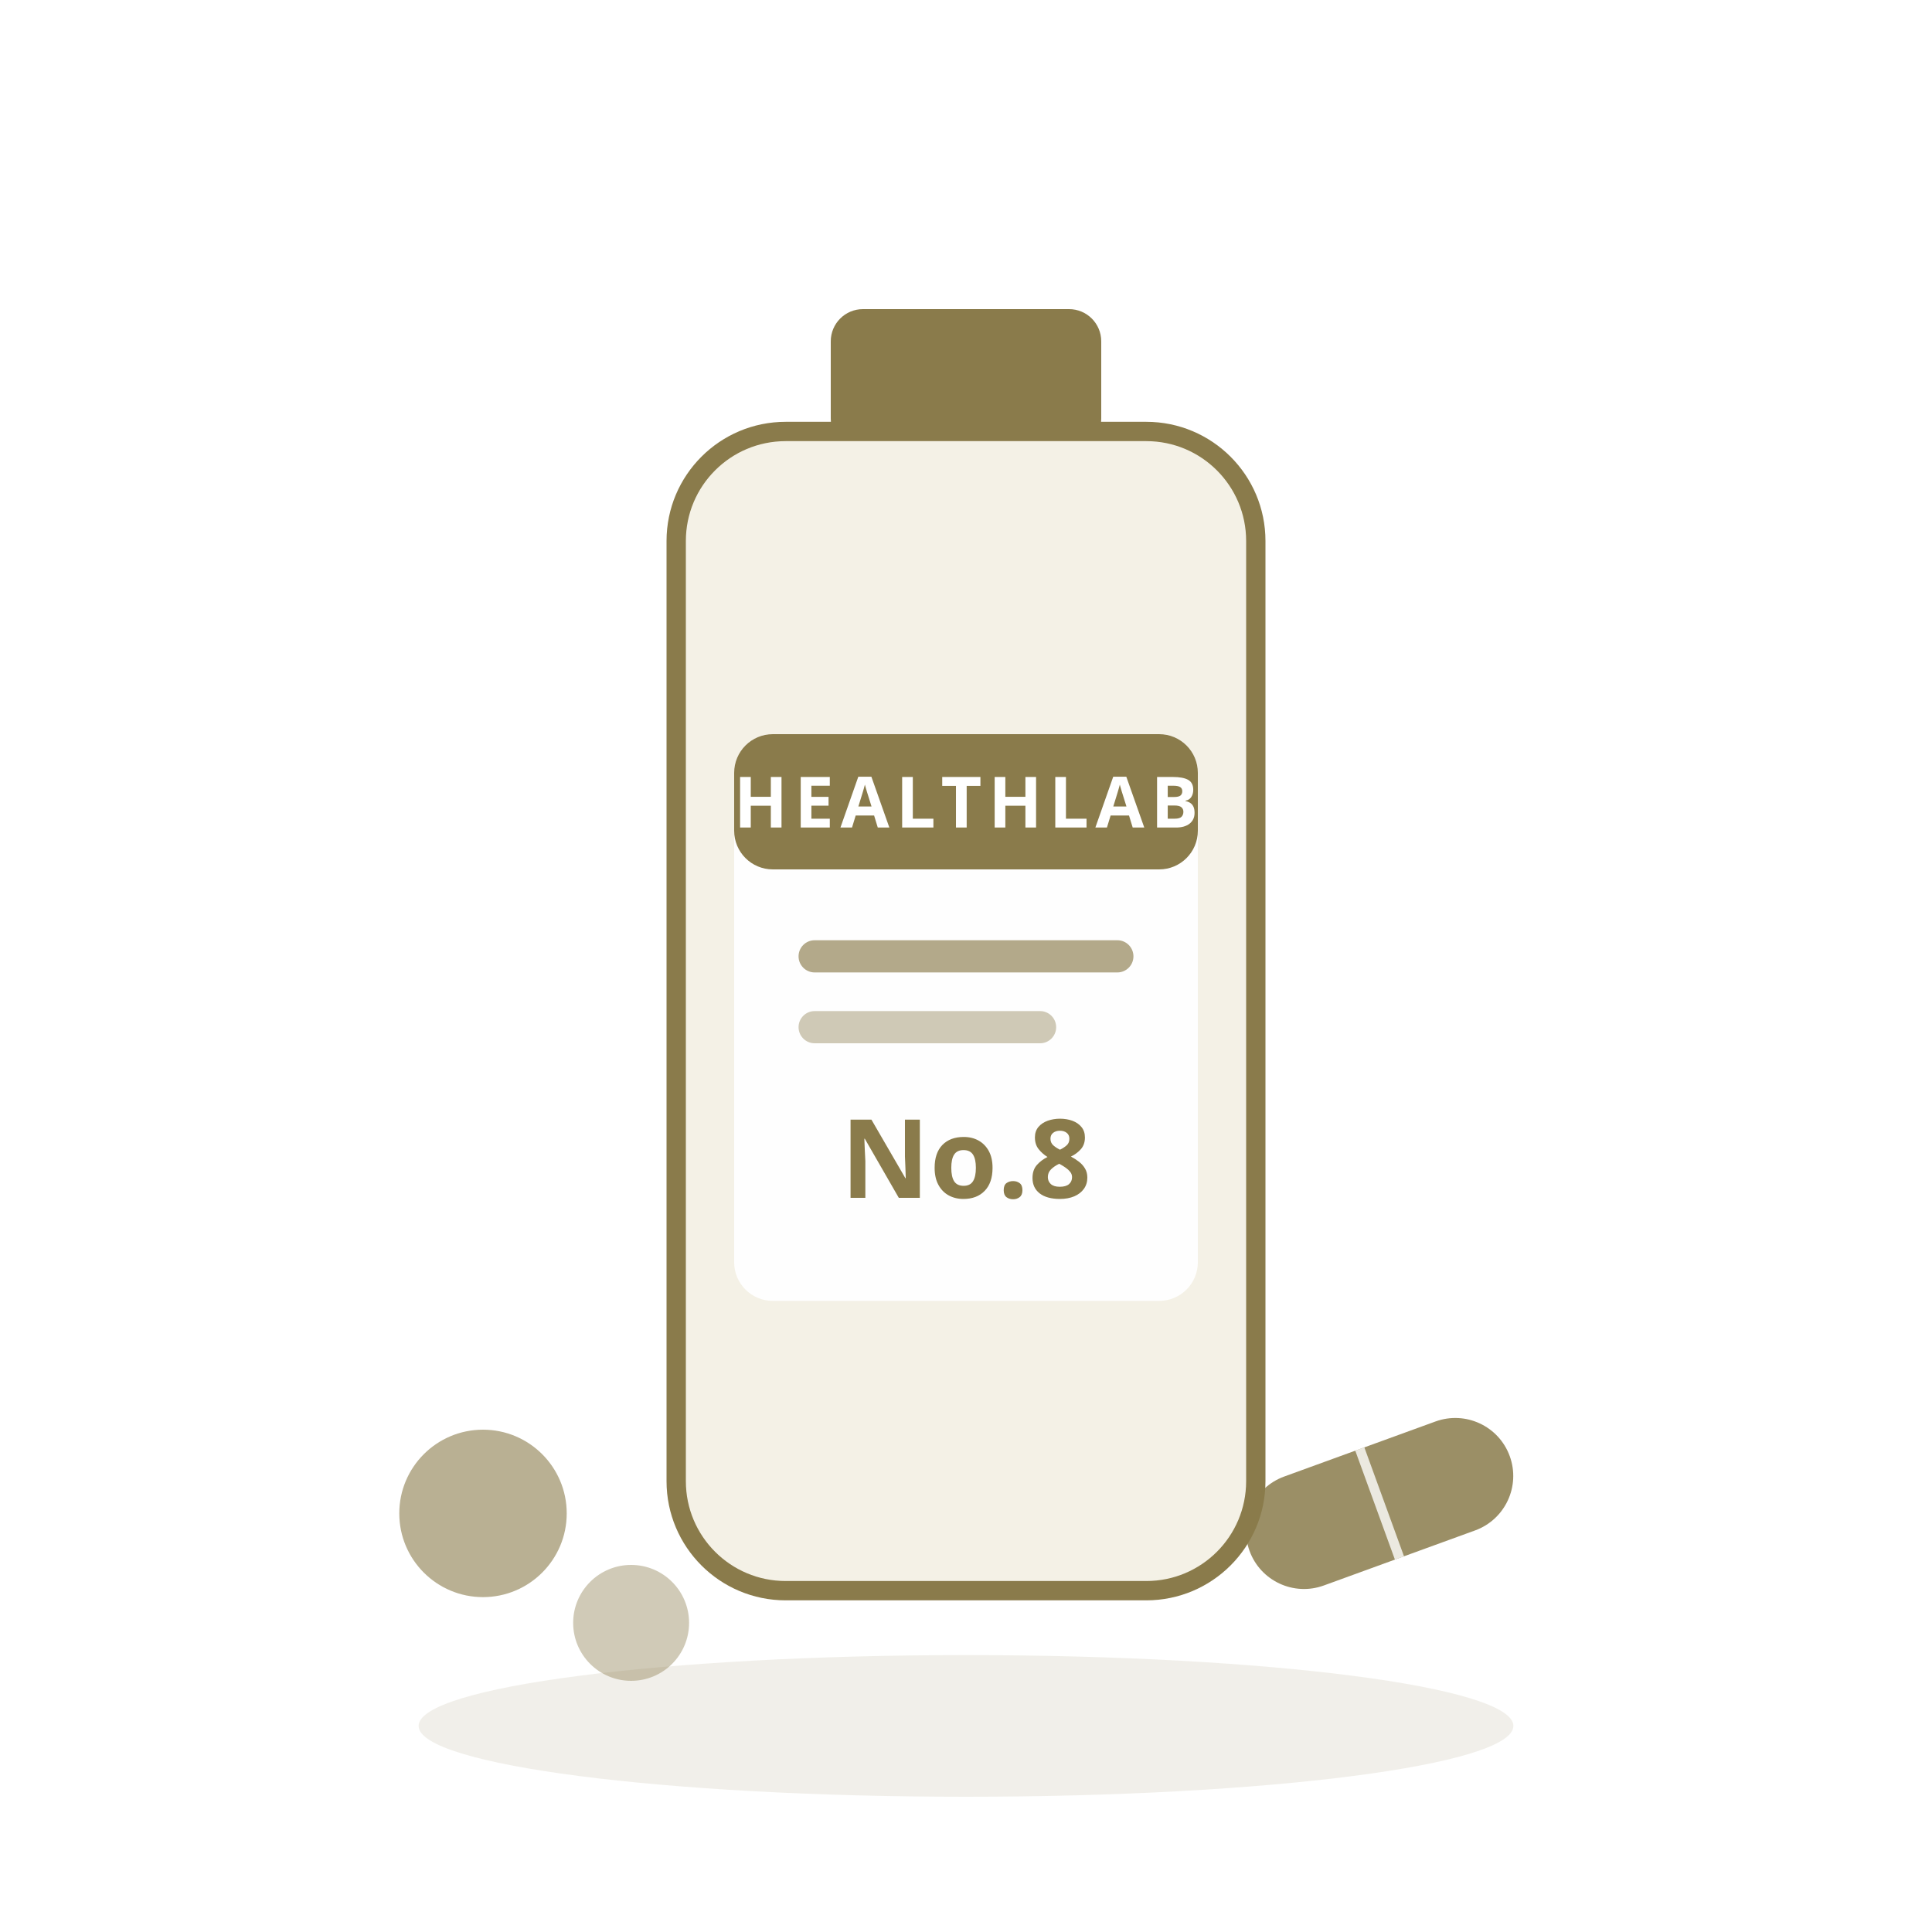
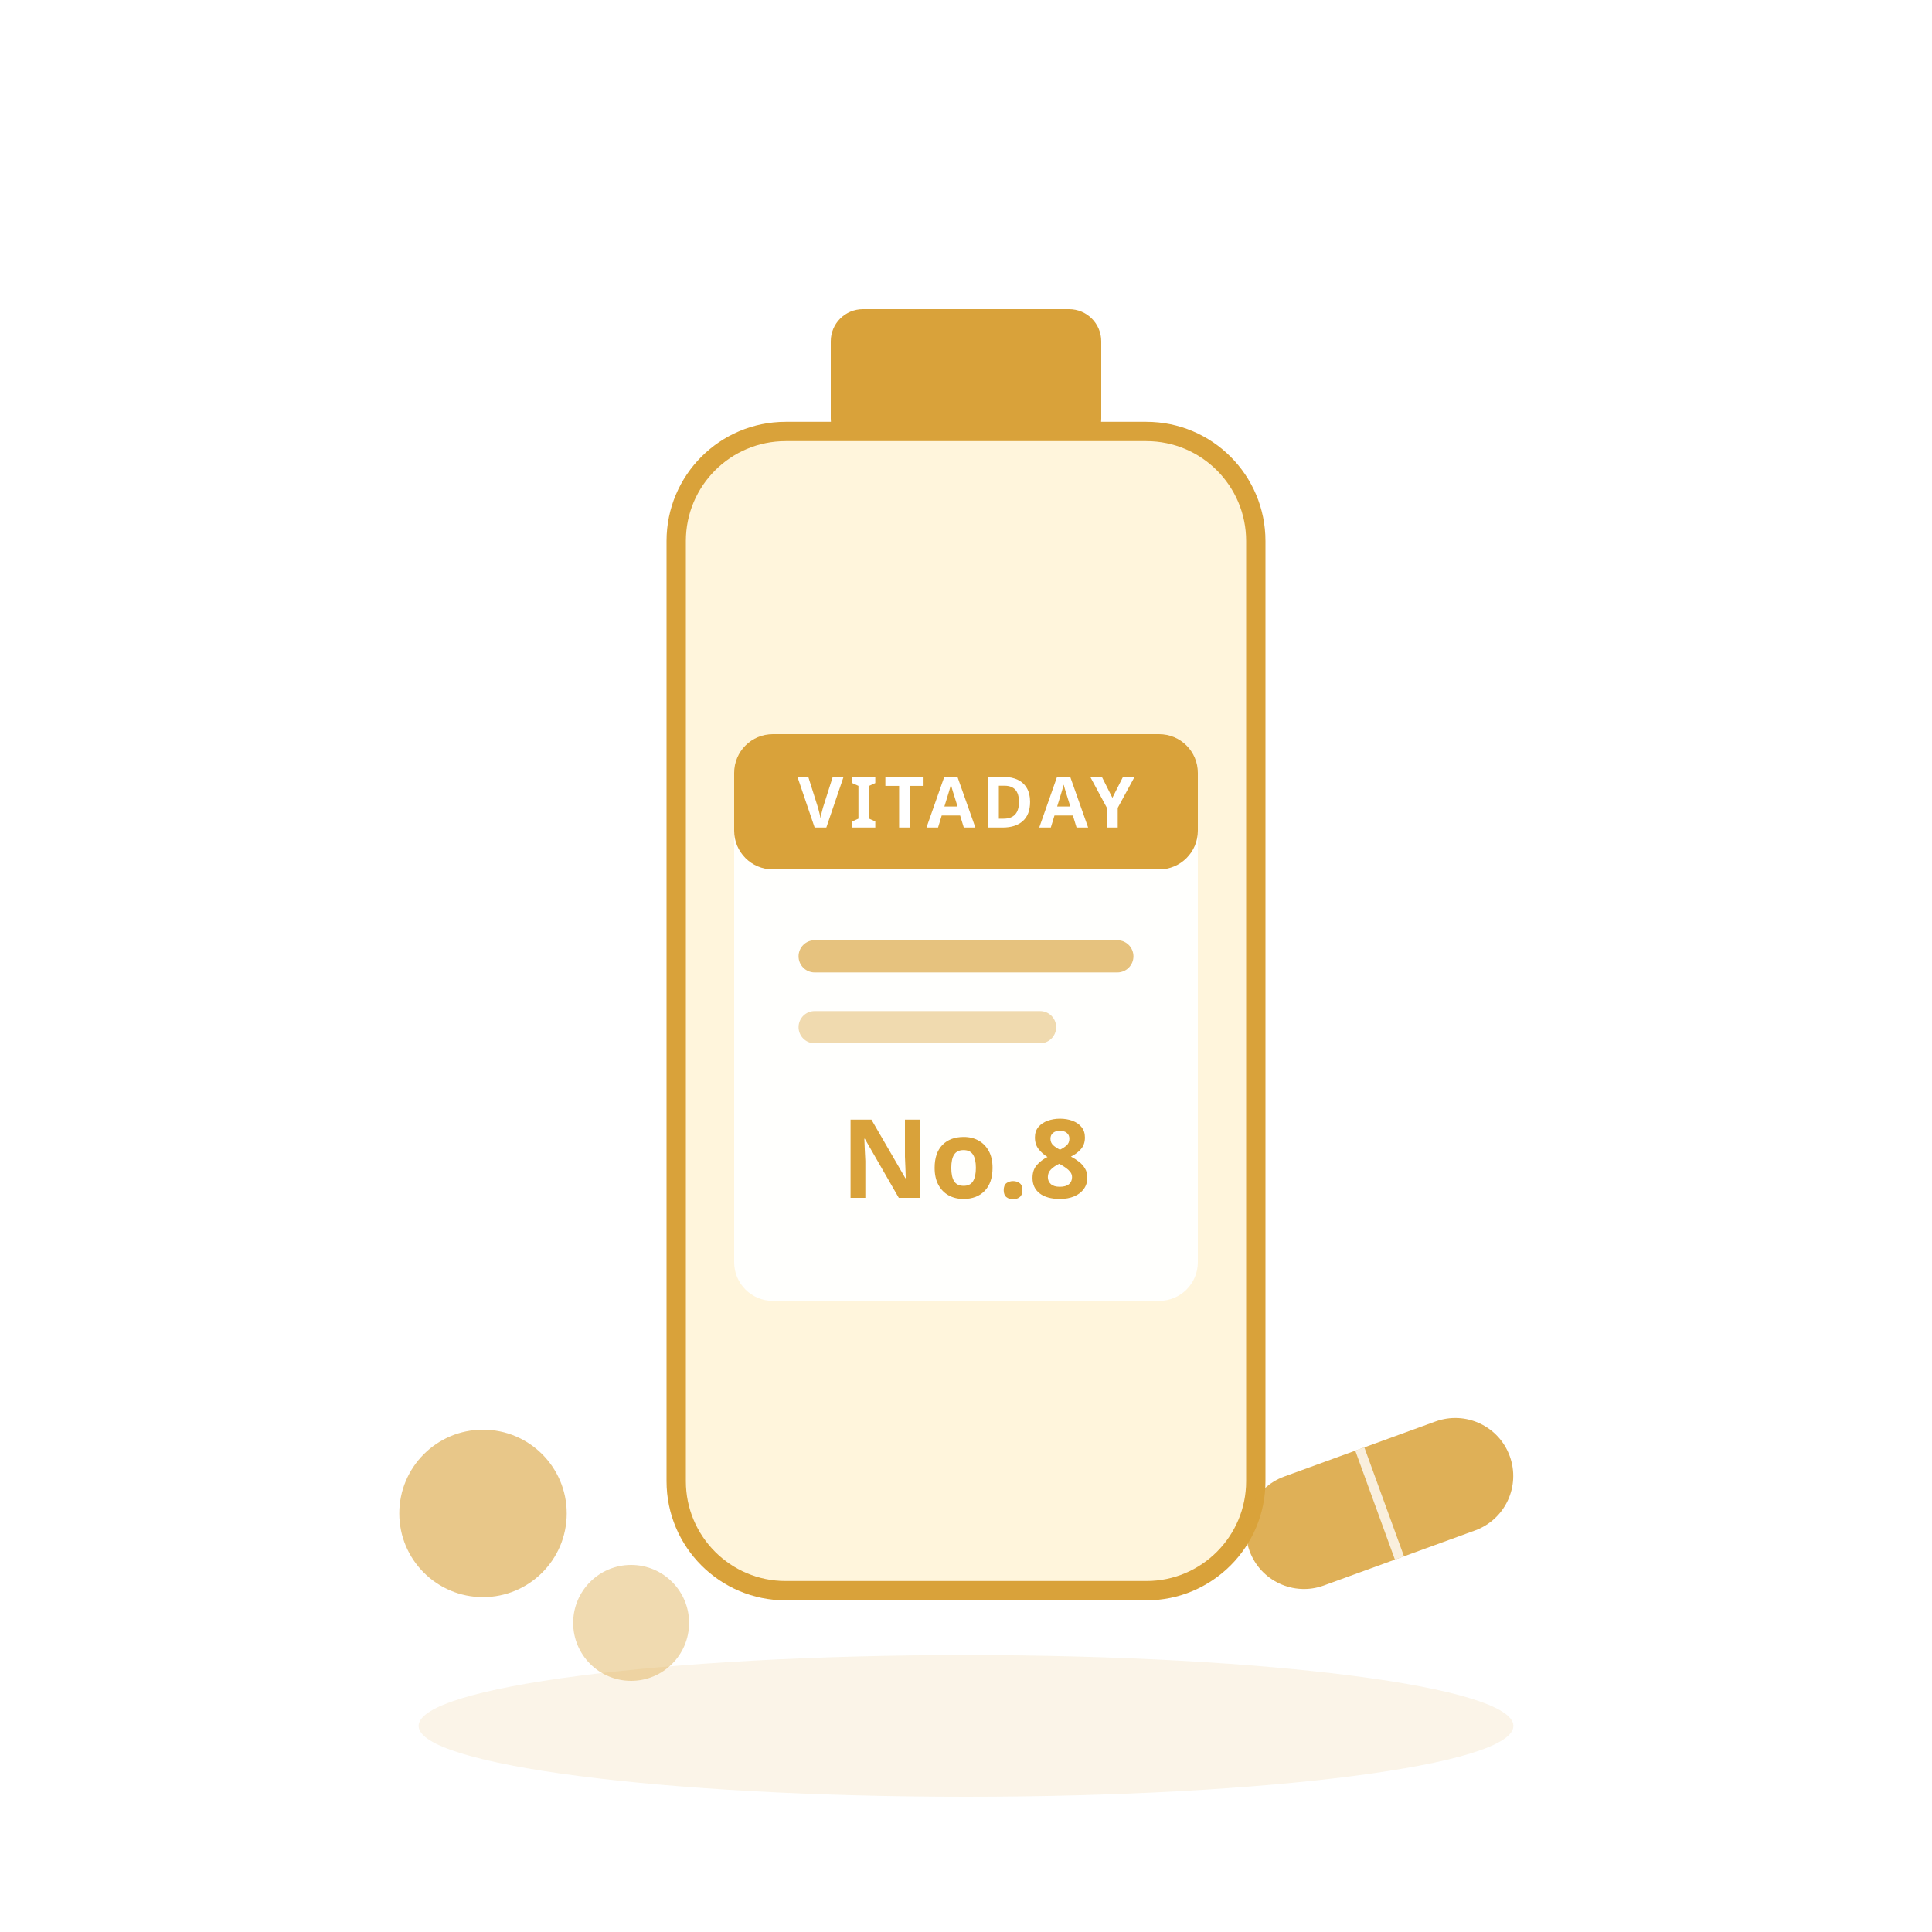
<svg xmlns="http://www.w3.org/2000/svg" viewBox="0 0 600 600" width="600" height="600">
  <rect width="600" height="600" fill="#ffffff" />
-   <ellipse cx="300" cy="536" rx="170" ry="22" fill="#8a7b4b" opacity=".12" />
-   <rect x="258" y="96" width="84" height="44" rx="10" fill="#8a7b4b" />
-   <rect x="210" y="134" width="180" height="360" rx="34" fill="#f4f1e6" stroke="#8a7b4b" stroke-width="6" />
+   <ellipse cx="300" cy="536" rx="170" ry="22" fill="#d9a23a" opacity=".12" />
+   <rect x="258" y="96" width="84" height="44" rx="10" fill="#d9a23a" />
+   <rect x="210" y="134" width="180" height="360" rx="34" fill="#fff5dc" stroke="#d9a23a" stroke-width="6" />
  <rect x="228" y="228" width="144" height="176" rx="12" fill="#ffffff" opacity=".95" />
-   <rect x="228" y="228" width="144" height="42" rx="12" fill="#8a7b4b" />
-   <text x="300" y="257" font-family="'Noto Sans TC','PingFang TC','Microsoft JhengHei','Hiragino Sans',sans-serif" font-size="22" font-weight="700" fill="#ffffff" text-anchor="middle" letter-spacing="2">HEALTHLAB</text>
-   <rect x="248" y="292" width="104" height="10" rx="5" fill="#8a7b4b" opacity=".65" />
-   <rect x="248" y="314" width="80" height="10" rx="5" fill="#8a7b4b" opacity=".4" />
-   <text x="300" y="372" font-family="'Noto Sans TC','PingFang TC','Microsoft JhengHei','Hiragino Sans',sans-serif" font-size="34" font-weight="700" fill="#8a7b4b" text-anchor="middle">No.8</text>
+   <rect x="228" y="228" width="144" height="42" rx="12" fill="#d9a23a" />
+   <text x="300" y="257" font-family="'Noto Sans TC','PingFang TC','Microsoft JhengHei','Hiragino Sans',sans-serif" font-size="22" font-weight="700" fill="#ffffff" text-anchor="middle" letter-spacing="2">VITADAY</text>
+   <rect x="248" y="292" width="104" height="10" rx="5" fill="#d9a23a" opacity=".65" />
+   <rect x="248" y="314" width="80" height="10" rx="5" fill="#d9a23a" opacity=".4" />
+   <text x="300" y="372" font-family="'Noto Sans TC','PingFang TC','Microsoft JhengHei','Hiragino Sans',sans-serif" font-size="34" font-weight="700" fill="#d9a23a" text-anchor="middle">No.8</text>
  <g transform="rotate(-20 420 470)">
-     <rect x="386" y="452" width="86" height="36" rx="18" fill="#8a7b4b" opacity=".85" />
+     <rect x="386" y="452" width="86" height="36" rx="18" fill="#d9a23a" opacity=".85" />
    <line x1="429" y1="452" x2="429" y2="488" stroke="#ffffff" stroke-width="3" opacity=".8" />
  </g>
-   <circle cx="150" cy="470" r="26" fill="#8a7b4b" opacity=".6" />
-   <circle cx="196" cy="504" r="18" fill="#8a7b4b" opacity=".4" />
+   <circle cx="150" cy="470" r="26" fill="#d9a23a" opacity=".6" />
+   <circle cx="196" cy="504" r="18" fill="#d9a23a" opacity=".4" />
</svg>
